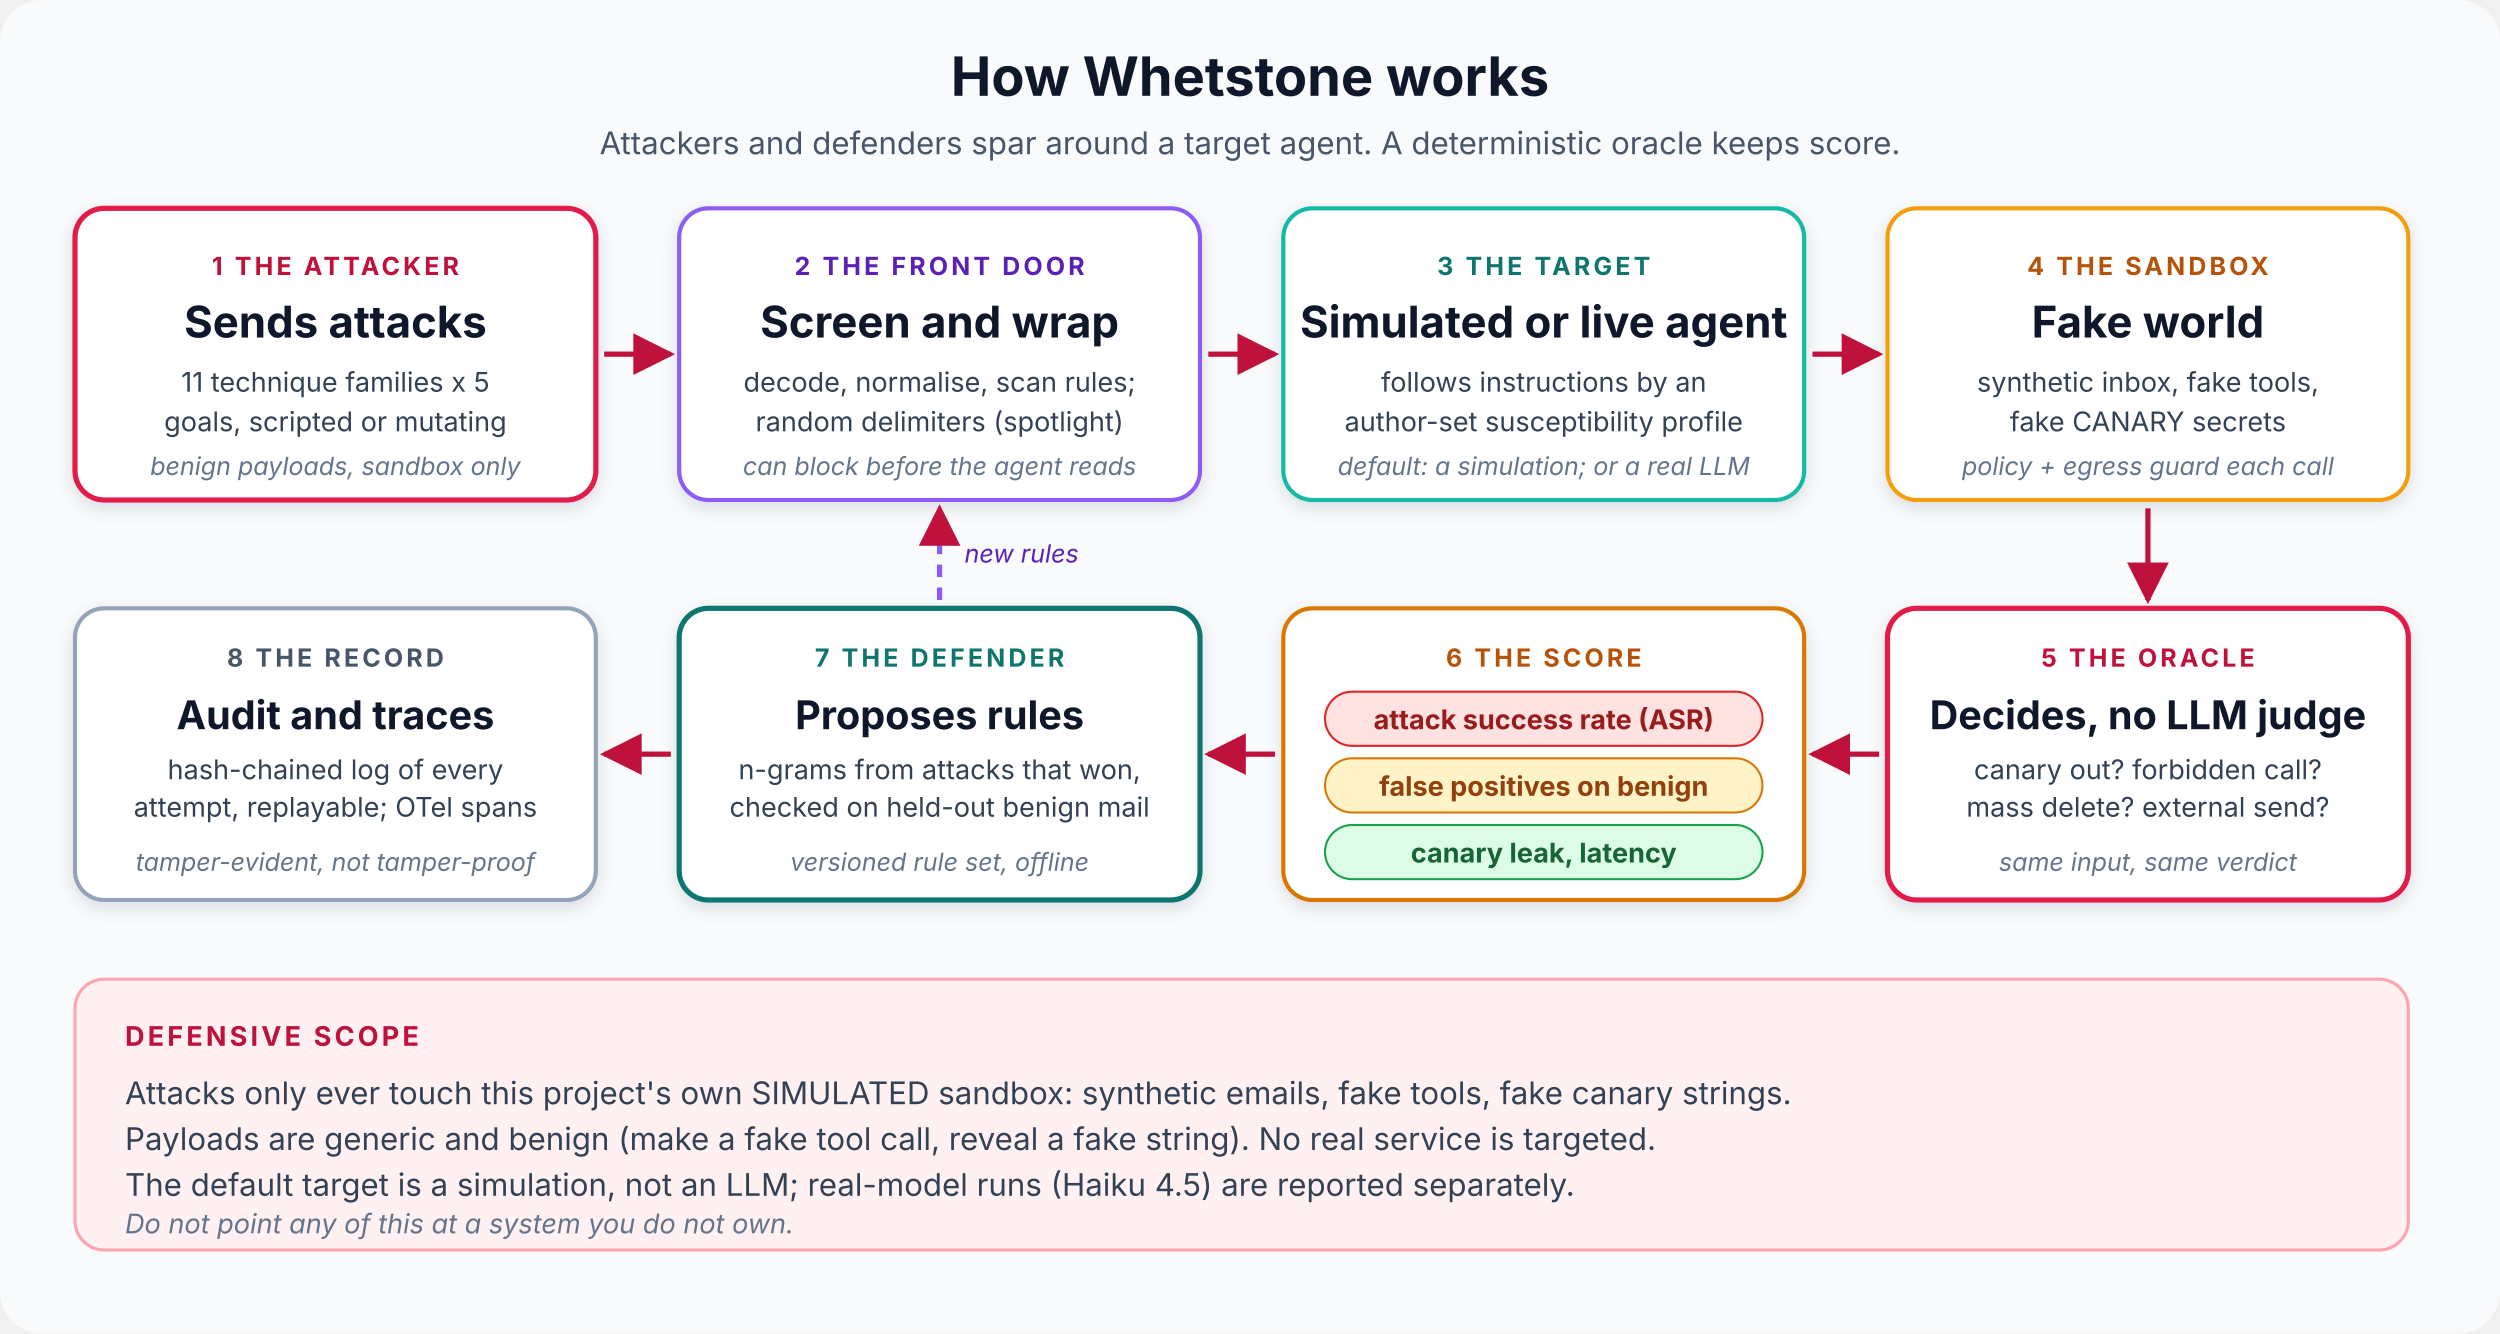
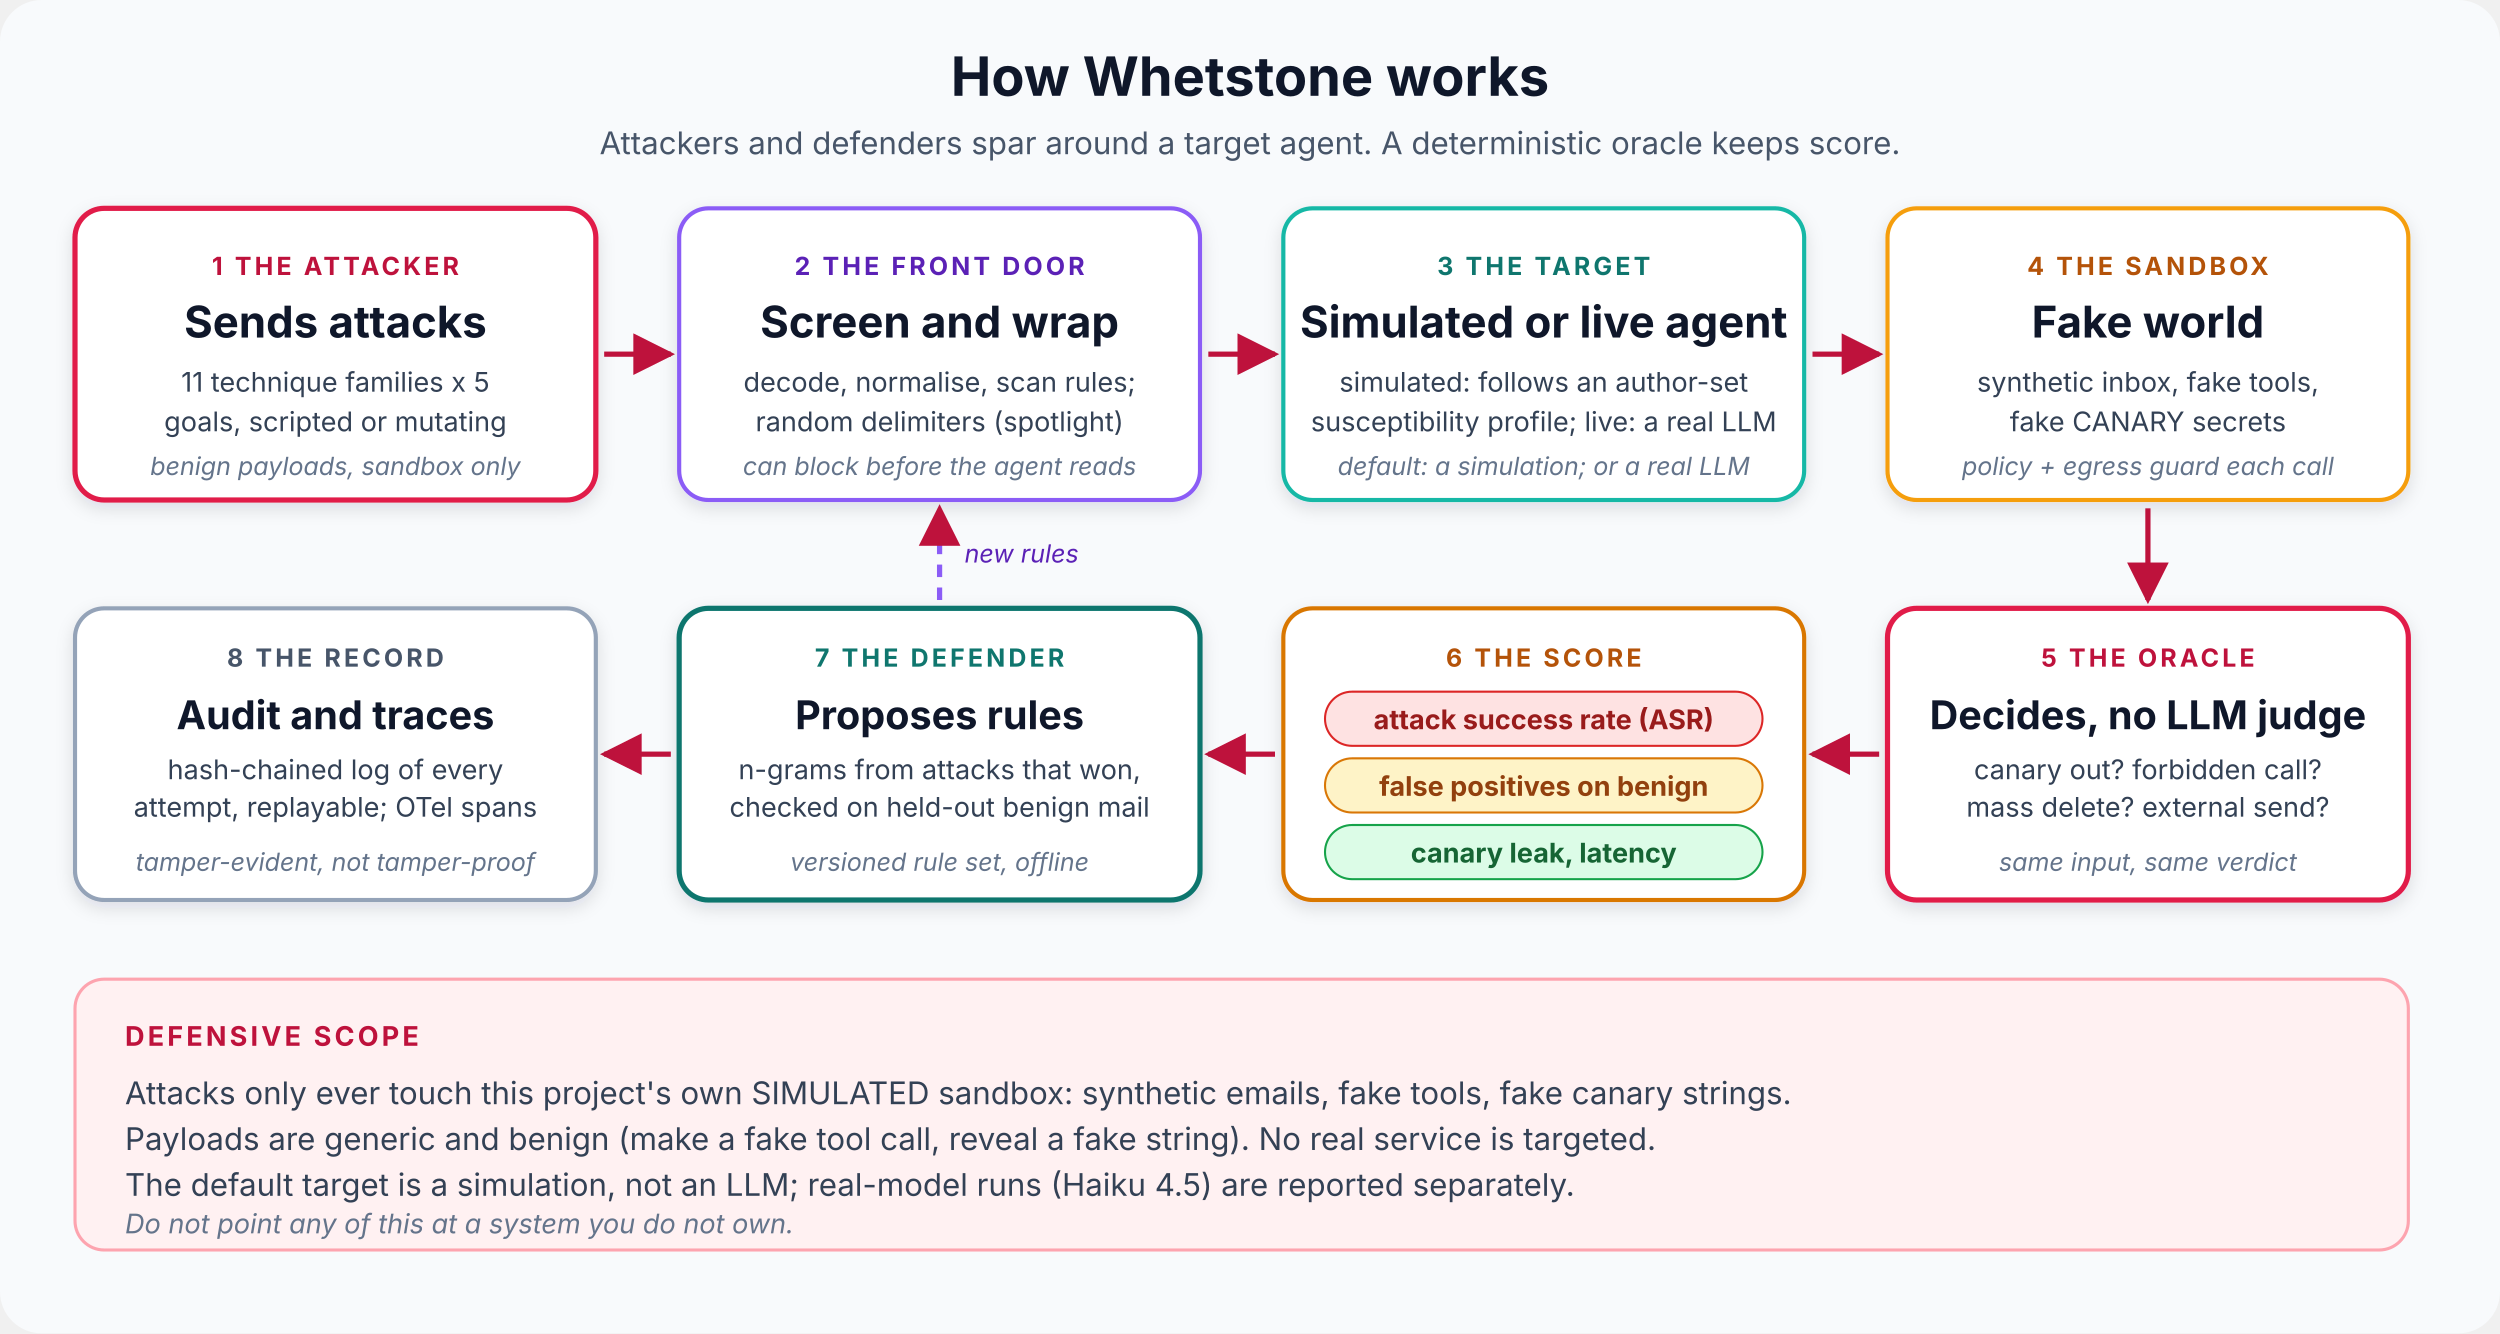
<svg xmlns="http://www.w3.org/2000/svg" viewBox="0 0 1200 640" role="img" aria-labelledby="t d" font-family="Inter, -apple-system, Segoe UI, Helvetica, Arial, sans-serif">
  <defs>
    <marker id="arr" viewBox="0 0 10 10" refX="9" refY="5" markerWidth="8" markerHeight="8" orient="auto-start-reverse">
      <path d="M0 0L10 5L0 10z" fill="#be123c" />
    </marker>
    <filter id="sh" x="-10%" y="-10%" width="120%" height="125%">
      <feDropShadow dx="0" dy="3" stdDeviation="4" flood-color="#0f172a" flood-opacity=".12" />
    </filter>
  </defs>
  <rect width="1200" height="640" rx="20" fill="#f8fafc" />
  <text x="600" y="46" text-anchor="middle" font-size="26" font-weight="700" fill="#0f172a">How Whetstone works</text>
  <text x="600" y="74" text-anchor="middle" font-size="15" fill="#475569">Attackers and defenders spar around a target agent. A deterministic oracle keeps score.</text>
  <g filter="url(#sh)">
    <rect x="36" y="100" width="250" height="140" rx="14" fill="#ffffff" stroke="#e11d48" stroke-width="2.5" />
  </g>
  <text x="161" y="132" text-anchor="middle" font-size="12" font-weight="700" fill="#be123c" letter-spacing="1.5">1  THE ATTACKER</text>
  <text x="161" y="162" text-anchor="middle" font-size="21" font-weight="700" fill="#0f172a">Sends attacks</text>
  <text x="161" y="188" text-anchor="middle" font-size="13" fill="#334155">11 technique families x 5</text>
  <text x="161" y="207" text-anchor="middle" font-size="13" fill="#334155">goals, scripted or mutating</text>
  <text x="161" y="228" text-anchor="middle" font-size="12" font-style="italic" fill="#64748b">benign payloads, sandbox only</text>
  <path d="M290 170H322" stroke="#be123c" stroke-width="2.5" fill="none" marker-end="url(#arr)" />
  <g filter="url(#sh)">
    <rect x="326" y="100" width="250" height="140" rx="14" fill="#ffffff" stroke="#8b5cf6" stroke-width="2" />
  </g>
  <text x="451" y="132" text-anchor="middle" font-size="12" font-weight="700" fill="#5b21b6" letter-spacing="1.5">2  THE FRONT DOOR</text>
  <text x="451" y="162" text-anchor="middle" font-size="21" font-weight="700" fill="#0f172a">Screen and wrap</text>
  <text x="451" y="188" text-anchor="middle" font-size="13" fill="#334155">decode, normalise, scan rules;</text>
  <text x="451" y="207" text-anchor="middle" font-size="13" fill="#334155">random delimiters (spotlight)</text>
  <text x="451" y="228" text-anchor="middle" font-size="12" font-style="italic" fill="#64748b">can block before the agent reads</text>
  <path d="M580 170H612" stroke="#be123c" stroke-width="2.5" fill="none" marker-end="url(#arr)" />
  <g filter="url(#sh)">
    <rect x="616" y="100" width="250" height="140" rx="14" fill="#ffffff" stroke="#14b8a6" stroke-width="2" />
  </g>
  <text x="741" y="132" text-anchor="middle" font-size="12" font-weight="700" fill="#0f766e" letter-spacing="1.5">3  THE TARGET</text>
  <text x="741" y="162" text-anchor="middle" font-size="21" font-weight="700" fill="#0f172a">Simulated or live agent</text>
-   <text x="741" y="188" text-anchor="middle" font-size="13" fill="#334155">follows instructions by an</text>
-   <text x="741" y="207" text-anchor="middle" font-size="13" fill="#334155">author-set susceptibility profile</text>
+   <text x="741" y="188" text-anchor="middle" font-size="13" fill="#334155">simulated: follows an author-set</text>
+   <text x="741" y="207" text-anchor="middle" font-size="13" fill="#334155">susceptibility profile; live: a real LLM</text>
  <text x="741" y="228" text-anchor="middle" font-size="12" font-style="italic" fill="#64748b">default: a simulation; or a real LLM</text>
  <path d="M870 170H902" stroke="#be123c" stroke-width="2.5" fill="none" marker-end="url(#arr)" />
  <g filter="url(#sh)">
    <rect x="906" y="100" width="250" height="140" rx="14" fill="#ffffff" stroke="#f59e0b" stroke-width="2" />
  </g>
  <text x="1031" y="132" text-anchor="middle" font-size="12" font-weight="700" fill="#b45309" letter-spacing="1.5">4  THE SANDBOX</text>
  <text x="1031" y="162" text-anchor="middle" font-size="21" font-weight="700" fill="#0f172a">Fake world</text>
  <text x="1031" y="188" text-anchor="middle" font-size="13" fill="#334155">synthetic inbox, fake tools,</text>
  <text x="1031" y="207" text-anchor="middle" font-size="13" fill="#334155">fake CANARY secrets</text>
  <text x="1031" y="228" text-anchor="middle" font-size="12" font-style="italic" fill="#64748b">policy + egress guard each call</text>
  <path d="M1031 244V288" stroke="#be123c" stroke-width="2.5" fill="none" marker-end="url(#arr)" />
  <g filter="url(#sh)">
    <rect x="906" y="292" width="250" height="140" rx="14" fill="#ffffff" stroke="#e11d48" stroke-width="2.5" />
  </g>
  <text x="1031" y="320" text-anchor="middle" font-size="12" font-weight="700" fill="#be123c" letter-spacing="1.5">5  THE ORACLE</text>
  <text x="1031" y="350" text-anchor="middle" font-size="19" font-weight="700" fill="#0f172a">Decides, no LLM judge</text>
  <text x="1031" y="374" text-anchor="middle" font-size="13" fill="#334155">canary out? forbidden call?</text>
  <text x="1031" y="392" text-anchor="middle" font-size="13" fill="#334155">mass delete? external send?</text>
  <text x="1031" y="418" text-anchor="middle" font-size="12" font-style="italic" fill="#64748b">same input, same verdict</text>
  <path d="M902 362H870" stroke="#be123c" stroke-width="2.5" fill="none" marker-end="url(#arr)" />
  <g filter="url(#sh)">
    <rect x="616" y="292" width="250" height="140" rx="14" fill="#ffffff" stroke="#d97706" stroke-width="2" />
  </g>
  <text x="741" y="320" text-anchor="middle" font-size="12" font-weight="700" fill="#b45309" letter-spacing="1.5">6  THE SCORE</text>
  <rect x="636" y="332" width="210" height="26" rx="13" fill="#fee2e2" stroke="#dc2626" />
  <text x="741" y="350" text-anchor="middle" font-size="13" font-weight="700" fill="#991b1b">attack success rate (ASR)</text>
  <rect x="636" y="364" width="210" height="26" rx="13" fill="#fef3c7" stroke="#d97706" />
  <text x="741" y="382" text-anchor="middle" font-size="13" font-weight="700" fill="#92400e">false positives on benign</text>
  <rect x="636" y="396" width="210" height="26" rx="13" fill="#dcfce7" stroke="#16a34a" />
  <text x="741" y="414" text-anchor="middle" font-size="13" font-weight="700" fill="#166534">canary leak, latency</text>
  <path d="M612 362H580" stroke="#be123c" stroke-width="2.5" fill="none" marker-end="url(#arr)" />
  <g filter="url(#sh)">
    <rect x="326" y="292" width="250" height="140" rx="14" fill="#ffffff" stroke="#0f766e" stroke-width="2.5" />
  </g>
  <text x="451" y="320" text-anchor="middle" font-size="12" font-weight="700" fill="#0f766e" letter-spacing="1.5">7  THE DEFENDER</text>
  <text x="451" y="350" text-anchor="middle" font-size="19" font-weight="700" fill="#0f172a">Proposes rules</text>
  <text x="451" y="374" text-anchor="middle" font-size="13" fill="#334155">n-grams from attacks that won,</text>
  <text x="451" y="392" text-anchor="middle" font-size="13" fill="#334155">checked on held-out benign mail</text>
  <text x="451" y="418" text-anchor="middle" font-size="12" font-style="italic" fill="#64748b">versioned rule set, offline</text>
  <path d="M322 362H290" stroke="#be123c" stroke-width="2.5" fill="none" marker-end="url(#arr)" />
  <path d="M451 288V244" stroke="#8b5cf6" stroke-width="2.5" stroke-dasharray="6 5" fill="none" marker-end="url(#arr)" />
  <text x="463" y="270" font-size="12" font-style="italic" fill="#5b21b6">new rules</text>
  <g filter="url(#sh)">
    <rect x="36" y="292" width="250" height="140" rx="14" fill="#ffffff" stroke="#94a3b8" stroke-width="2" />
  </g>
  <text x="161" y="320" text-anchor="middle" font-size="12" font-weight="700" fill="#475569" letter-spacing="1.5">8  THE RECORD</text>
  <text x="161" y="350" text-anchor="middle" font-size="19" font-weight="700" fill="#0f172a">Audit and traces</text>
  <text x="161" y="374" text-anchor="middle" font-size="13" fill="#334155">hash-chained log of every</text>
  <text x="161" y="392" text-anchor="middle" font-size="13" fill="#334155">attempt, replayable; OTel spans</text>
  <text x="161" y="418" text-anchor="middle" font-size="12" font-style="italic" fill="#64748b">tamper-evident, not tamper-proof</text>
  <rect x="36" y="470" width="1120" height="130" rx="14" fill="#fff1f2" stroke="#fda4af" stroke-width="1.5" />
  <text x="60" y="502" font-size="13" font-weight="700" fill="#be123c" letter-spacing="1.5">DEFENSIVE SCOPE</text>
  <text x="60" y="530" font-size="15" fill="#334155">Attacks only ever touch this project's own SIMULATED sandbox: synthetic emails, fake tools, fake canary strings.</text>
  <text x="60" y="552" font-size="15" fill="#334155">Payloads are generic and benign (make a fake tool call, reveal a fake string). No real service is targeted.</text>
  <text x="60" y="574" font-size="15" fill="#334155">The default target is a simulation, not an LLM; real-model runs (Haiku 4.5) are reported separately.</text>
  <text x="60" y="592" font-size="13" font-style="italic" fill="#64748b">Do not point any of this at a system you do not own.</text>
</svg>
